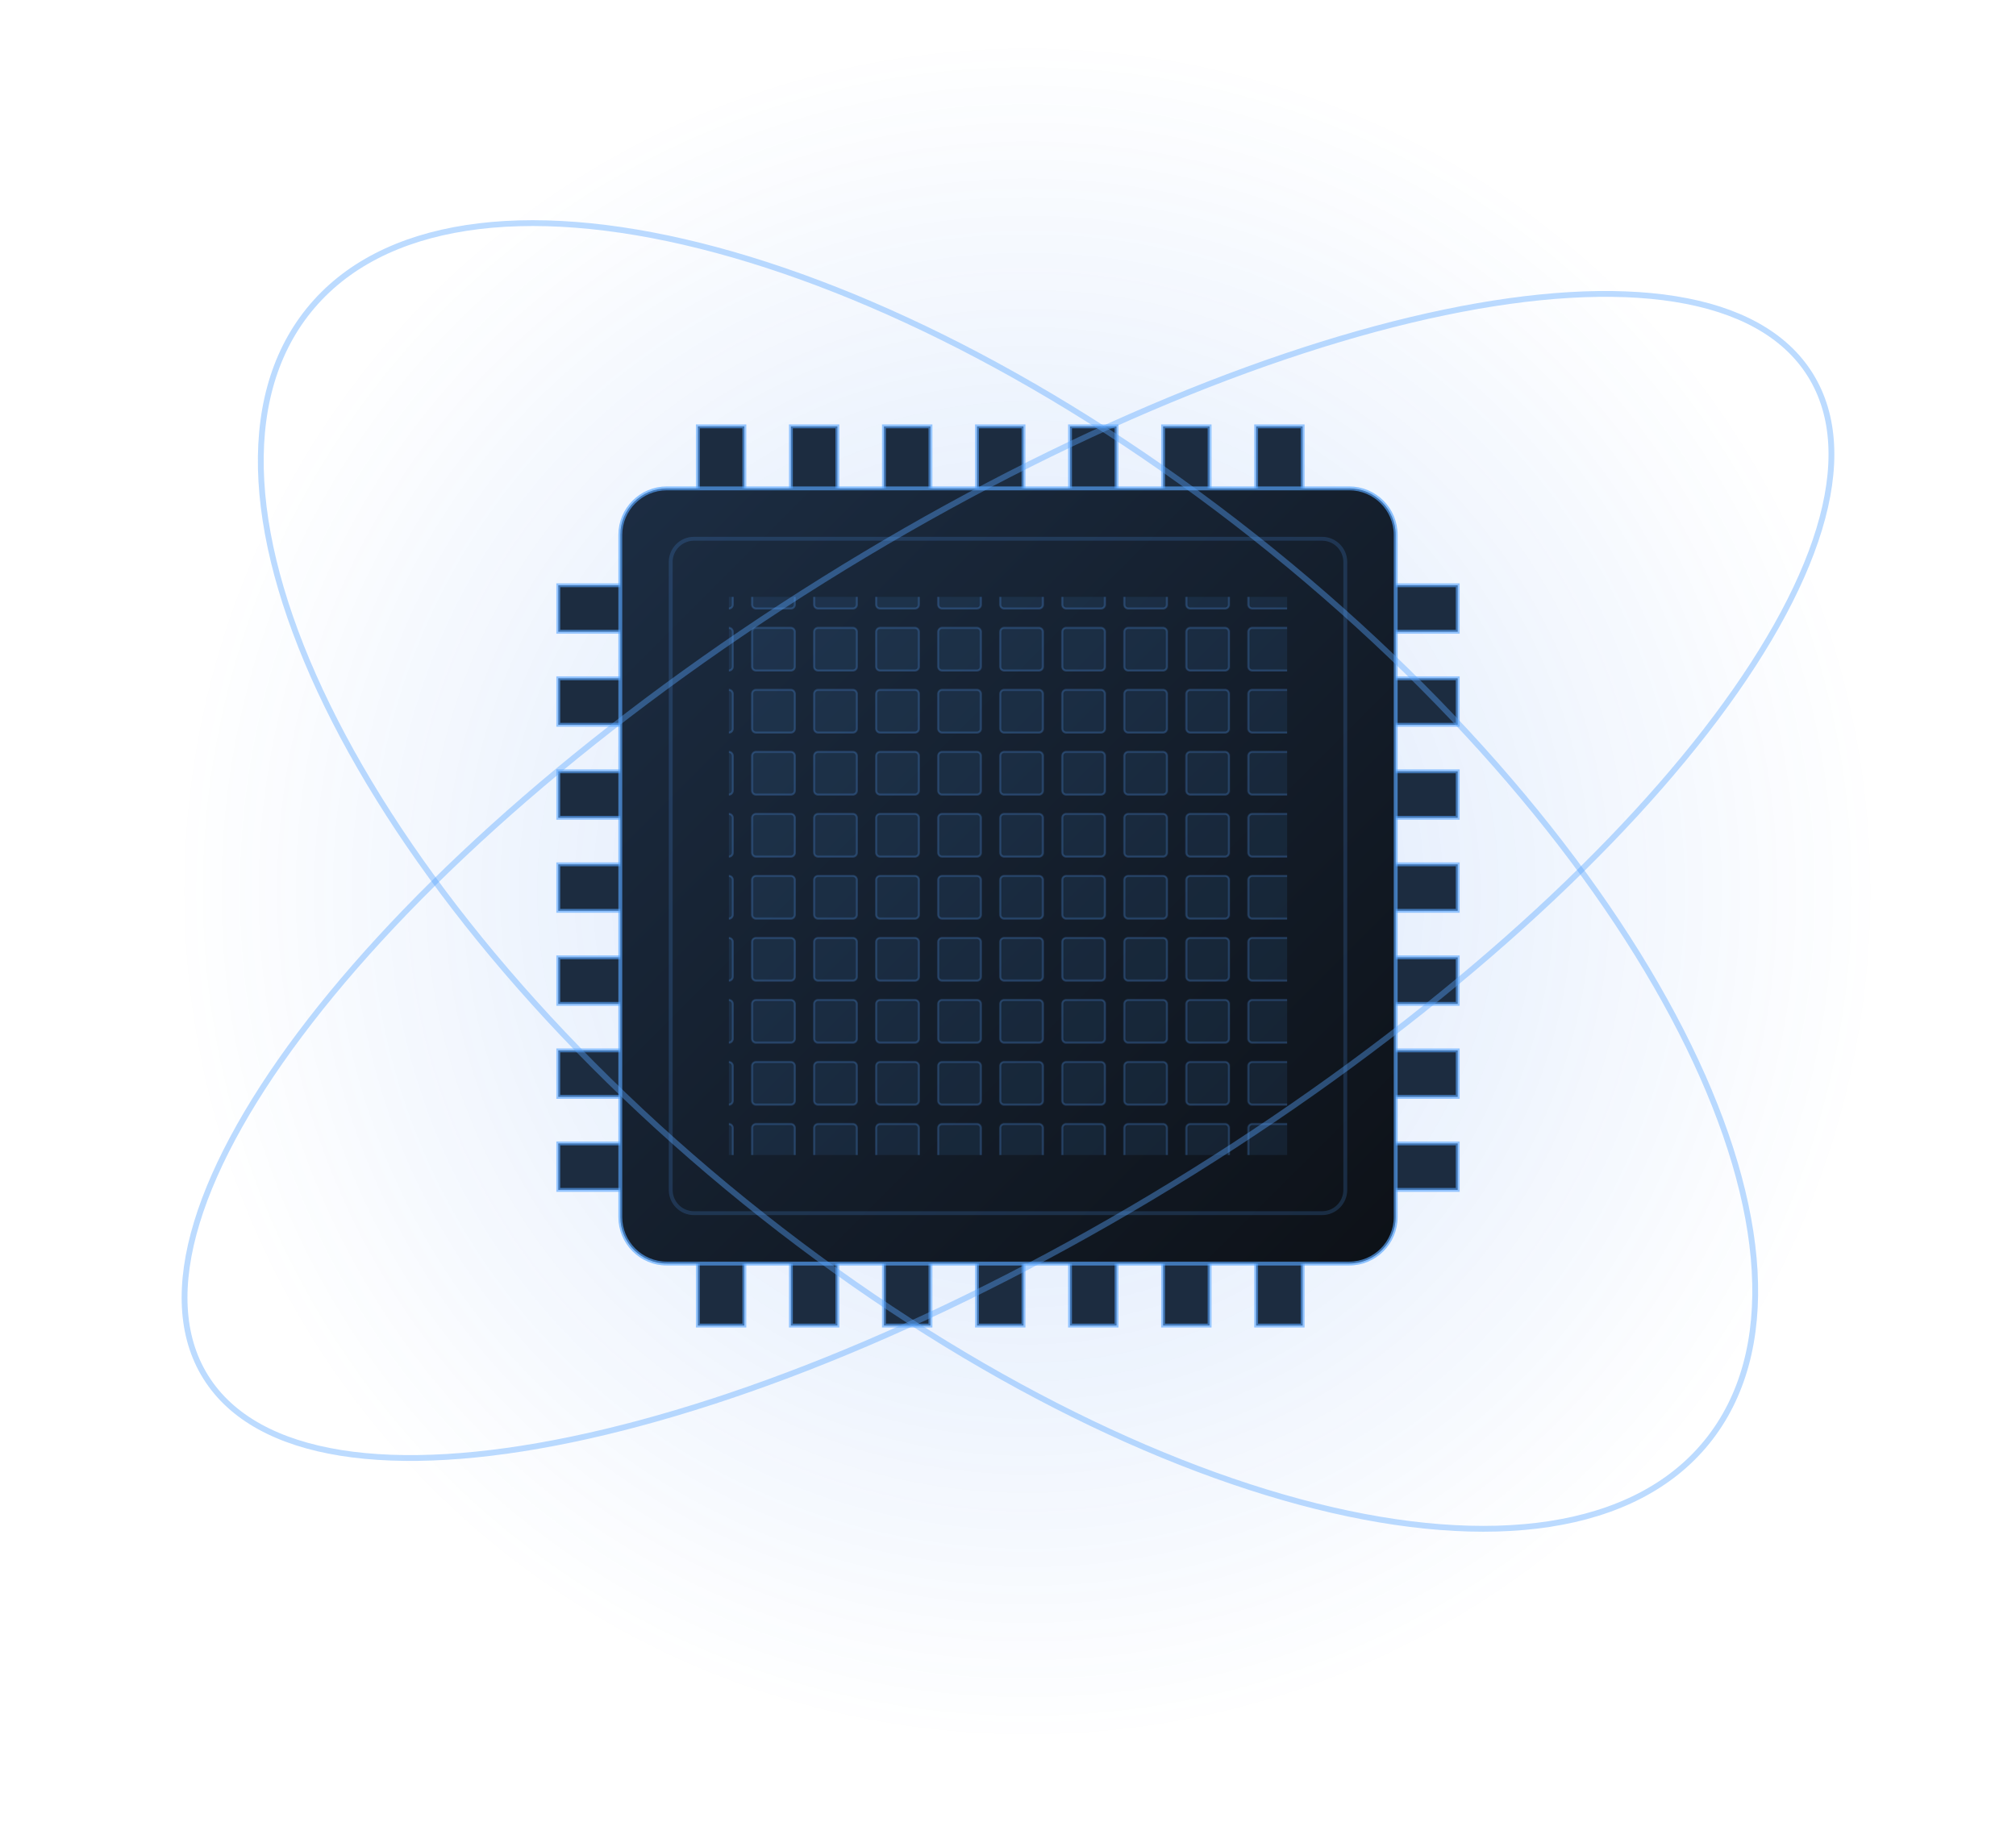
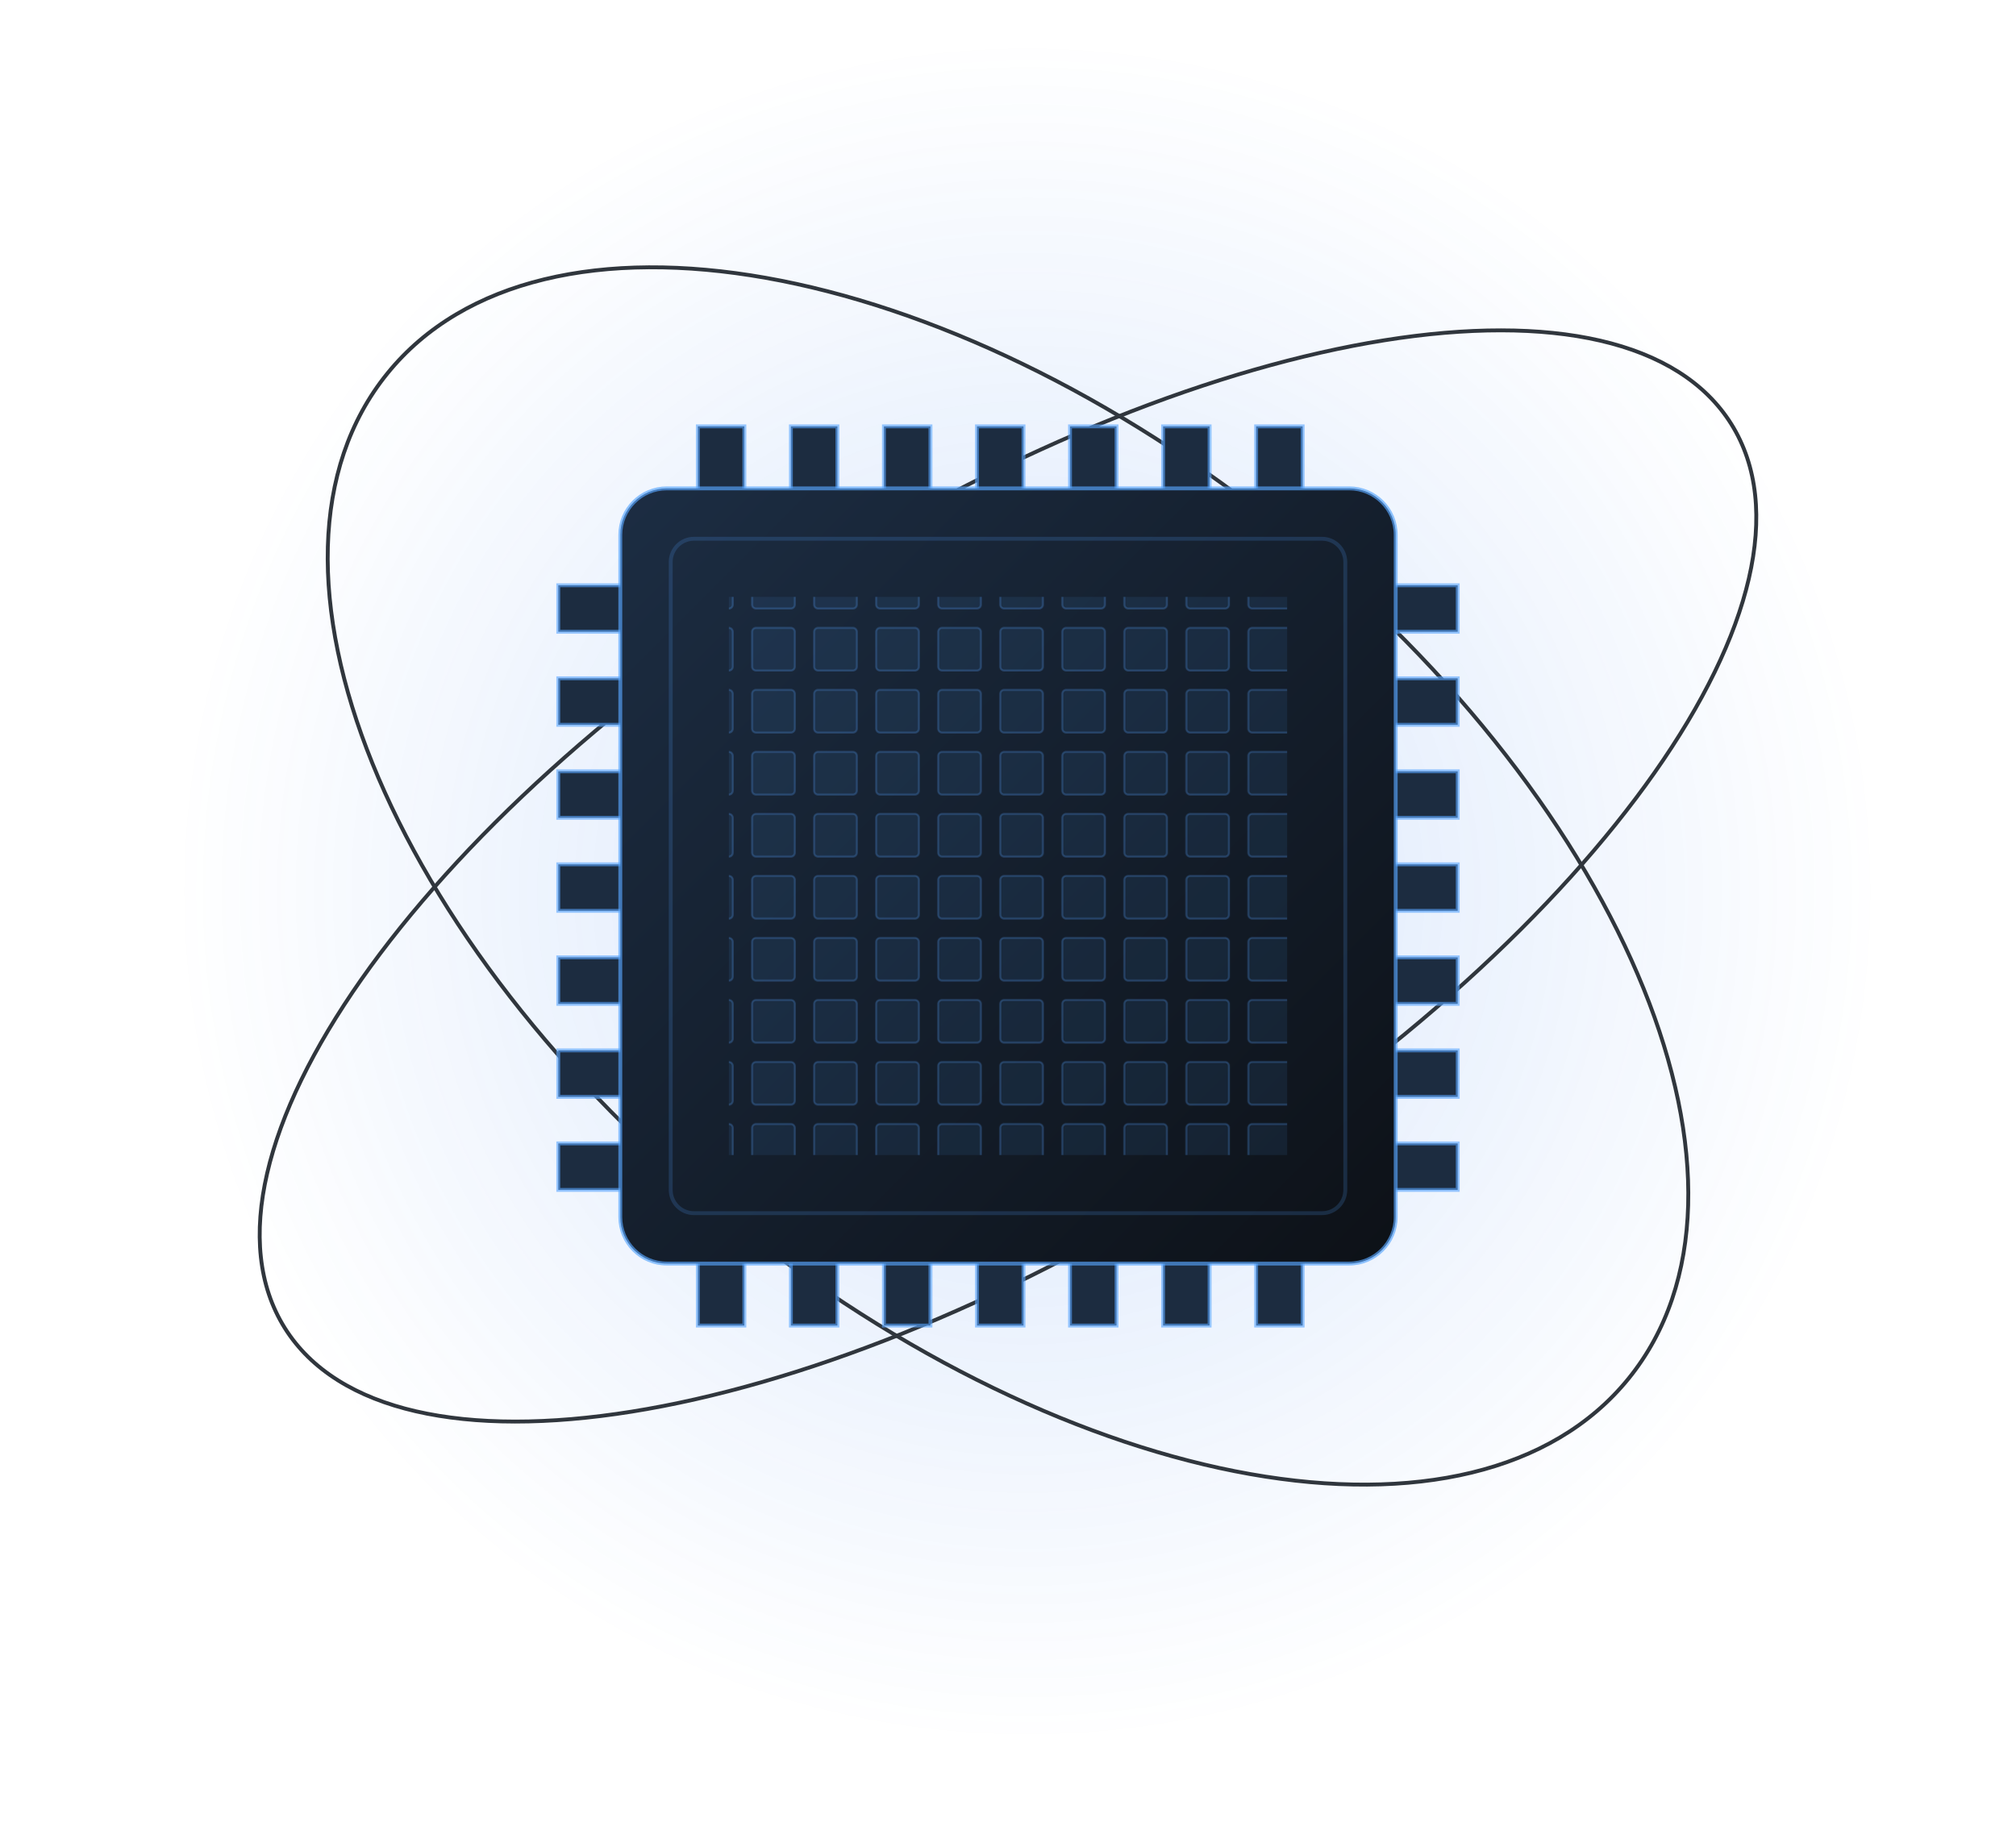
<svg xmlns="http://www.w3.org/2000/svg" viewBox="0 0 520 470" role="img" aria-labelledby="chip-title chip-desc">
  <defs>
    <linearGradient id="chip-fill" x1="0" y1="0" x2="1" y2="1">
      <stop stop-color="#1c2d43" />
      <stop offset="1" stop-color="#0d1117" />
    </linearGradient>
    <radialGradient id="halo">
      <stop stop-color="#1f6feb" stop-opacity=".18" />
      <stop offset="1" stop-color="#1f6feb" stop-opacity="0" />
    </radialGradient>
    <pattern id="logic-cells" width="16" height="16" patternUnits="userSpaceOnUse">
      <rect x="2" y="2" width="11" height="11" rx="1" fill="#58a6ff" fill-opacity=".09" stroke="#58a6ff" stroke-opacity=".25" stroke-width=".5" />
    </pattern>
  </defs>
  <circle cx="265" cy="230" r="220" fill="url(#halo)" />
+   <g fill="none" stroke="#30363d" stroke-width="1">
+     <ellipse cx="260" cy="226" rx="220" ry="93" transform="rotate(-32 260 226)" />
+     <ellipse cx="260" cy="226" rx="206" ry="114" transform="rotate(39 260 226)" />
+   </g>
  <g fill="#1c2c40" stroke="#58a6ff" stroke-opacity=".6">
    <path d="M180 128v-18h12v18m12 0v-18h12v18m12 0v-18h12v18m12 0v-18h12v18m12 0v-18h12v18m12 0v-18h12v18m12 0v-18h12v18M180 324v18h12v-18m12 0v18h12v-18m12 0v18h12v-18m12 0v18h12v-18m12 0v18h12v-18m12 0v18h12v-18m12 0v18h12v-18M162 151h-18v12h18m0 12h-18v12h18m0 12h-18v12h18m0 12h-18v12h18m0 12h-18v12h18m0 12h-18v12h18m0 12h-18v12h18M358 151h18v12h-18m0 12h18v12h-18m0 12h18v12h-18m0 12h18v12h-18m0 12h18v12h-18m0 12h18v12h-18m0 12h18v12h-18" />
  </g>
  <rect x="160" y="126" width="200" height="200" rx="12" fill="url(#chip-fill)" stroke="#58a6ff" stroke-opacity=".65" />
  <rect x="173" y="139" width="174" height="174" rx="6" fill="none" stroke="#58a6ff" stroke-opacity=".18" />
  <rect x="188" y="154" width="144" height="144" fill="url(#logic-cells)" />
-   <g fill="none" stroke="#58a6ff" stroke-opacity=".4" stroke-width="1.5">
-     <ellipse cx="260" cy="226" rx="244" ry="90" transform="rotate(-32 260 226)" />
-     <ellipse cx="260" cy="226" rx="232" ry="108" transform="rotate(39 260 226)" />
-   </g>
</svg>
